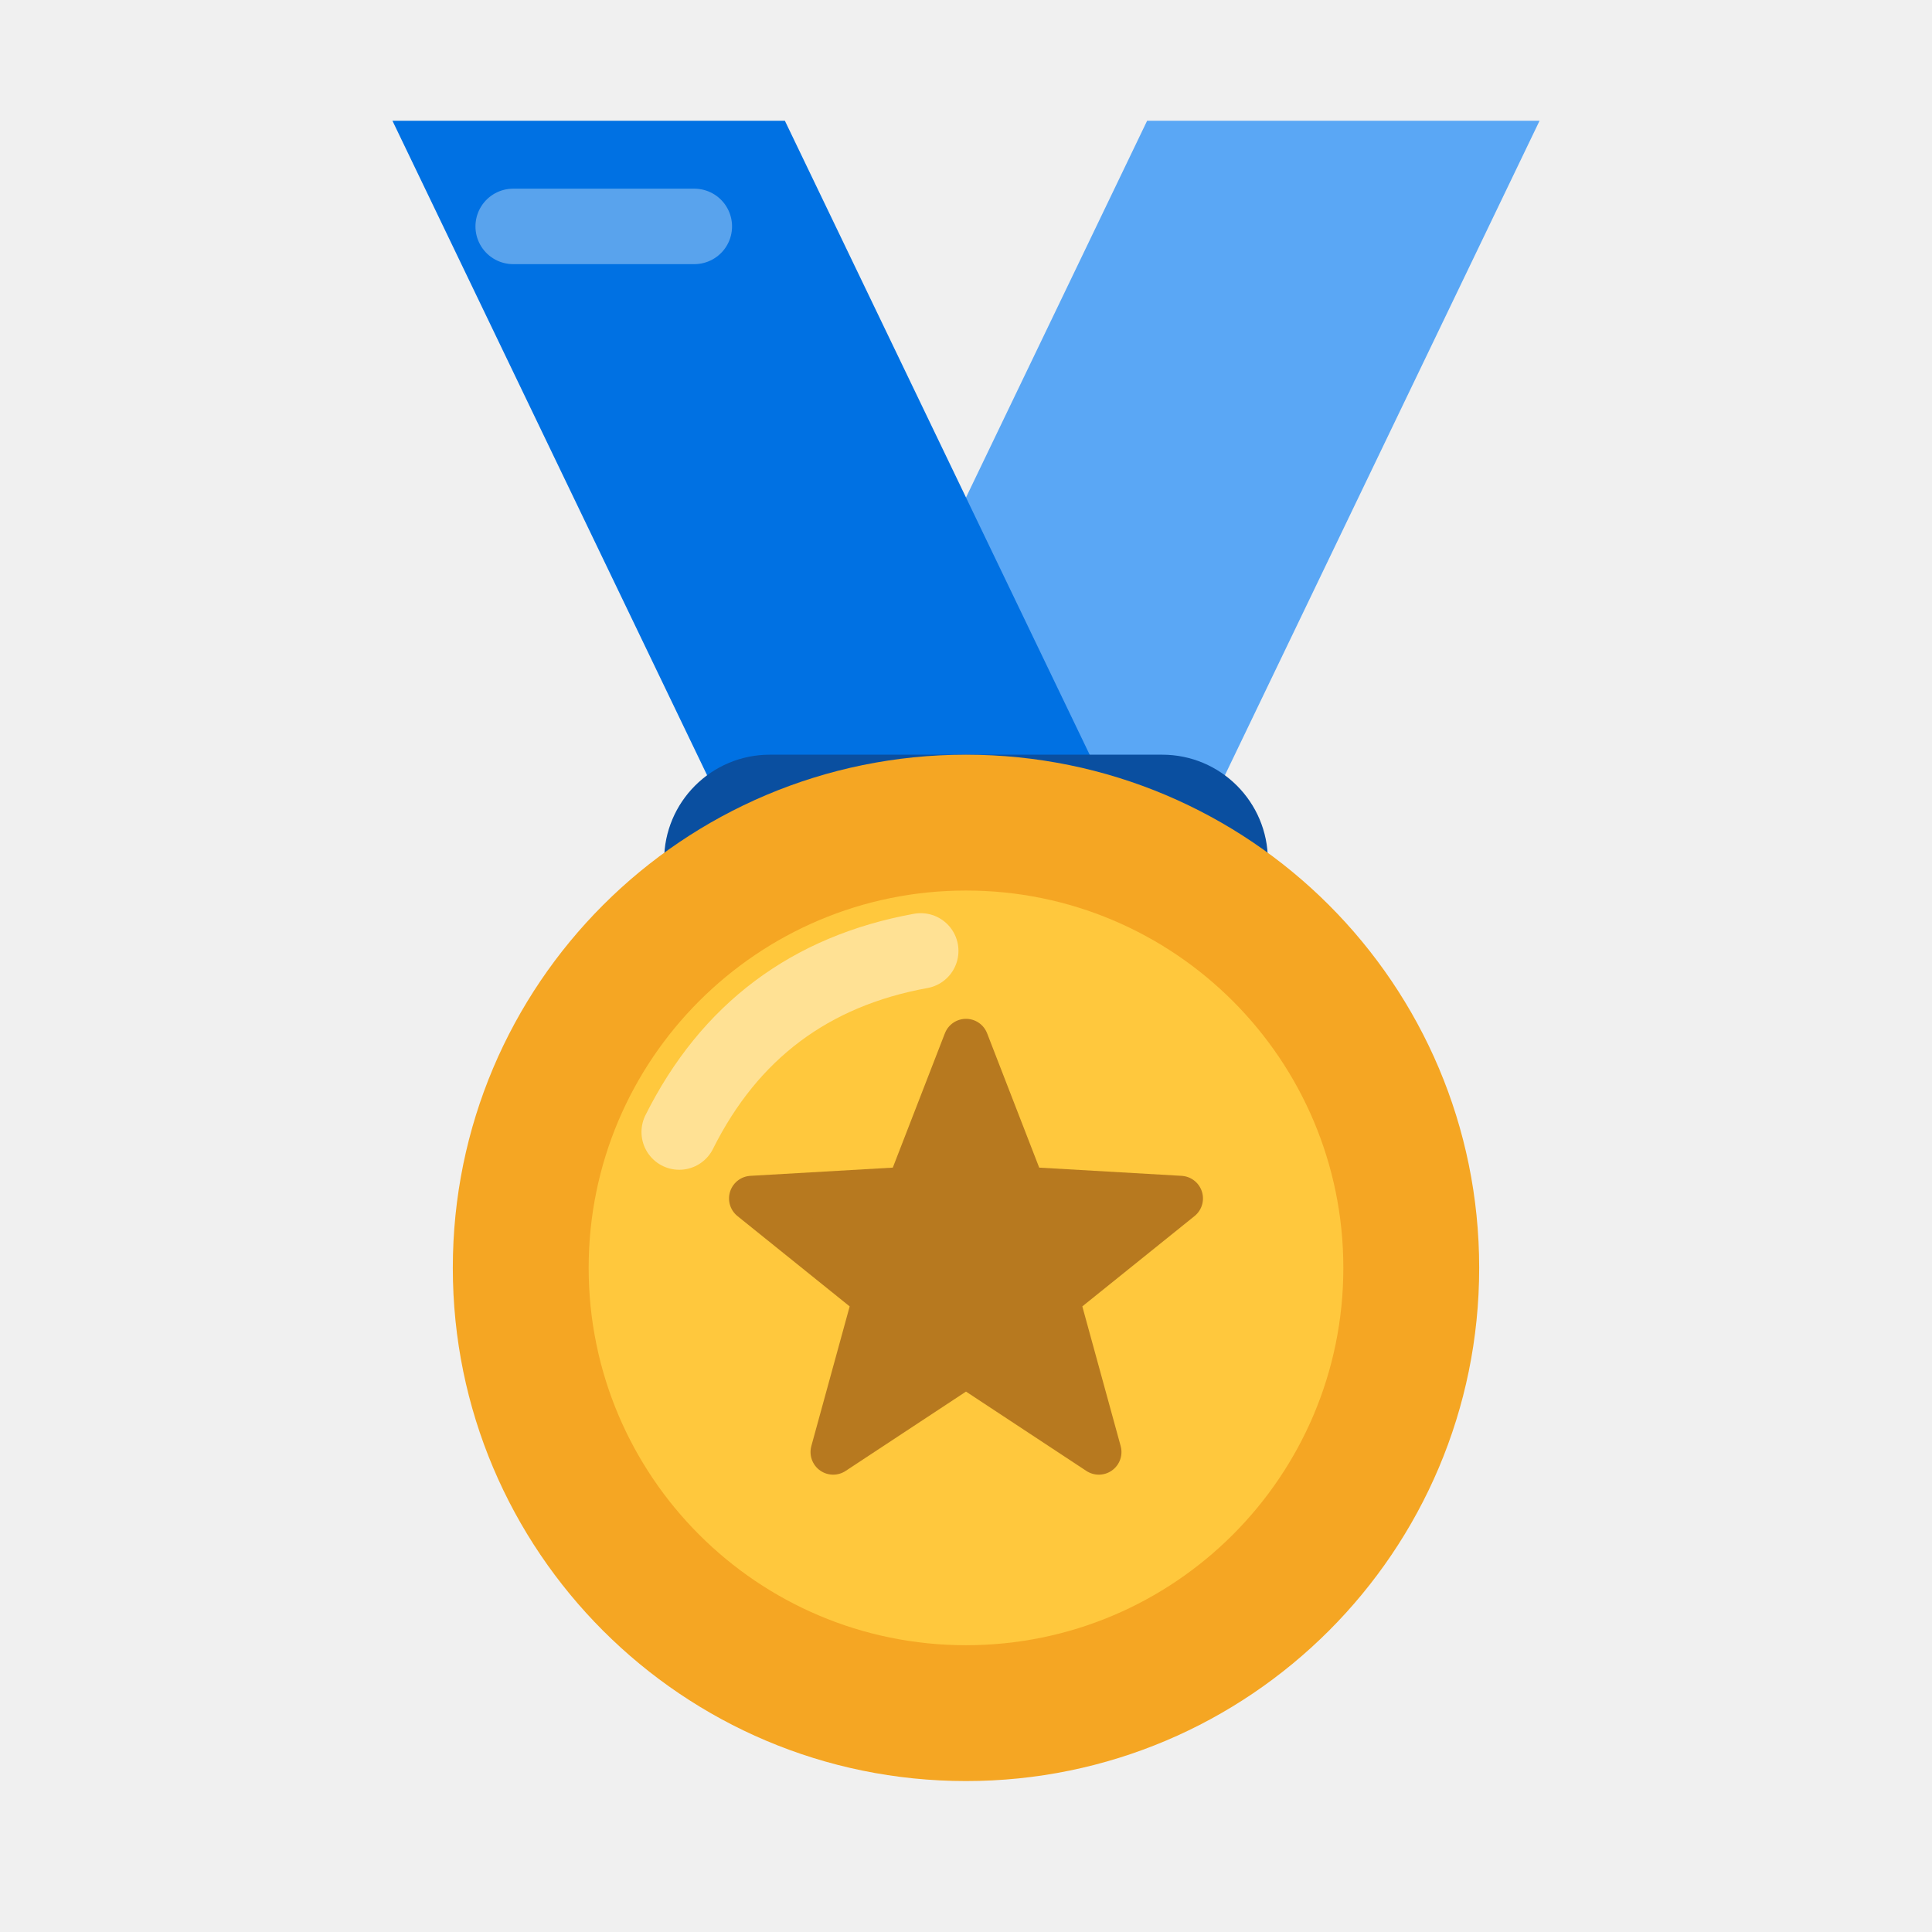
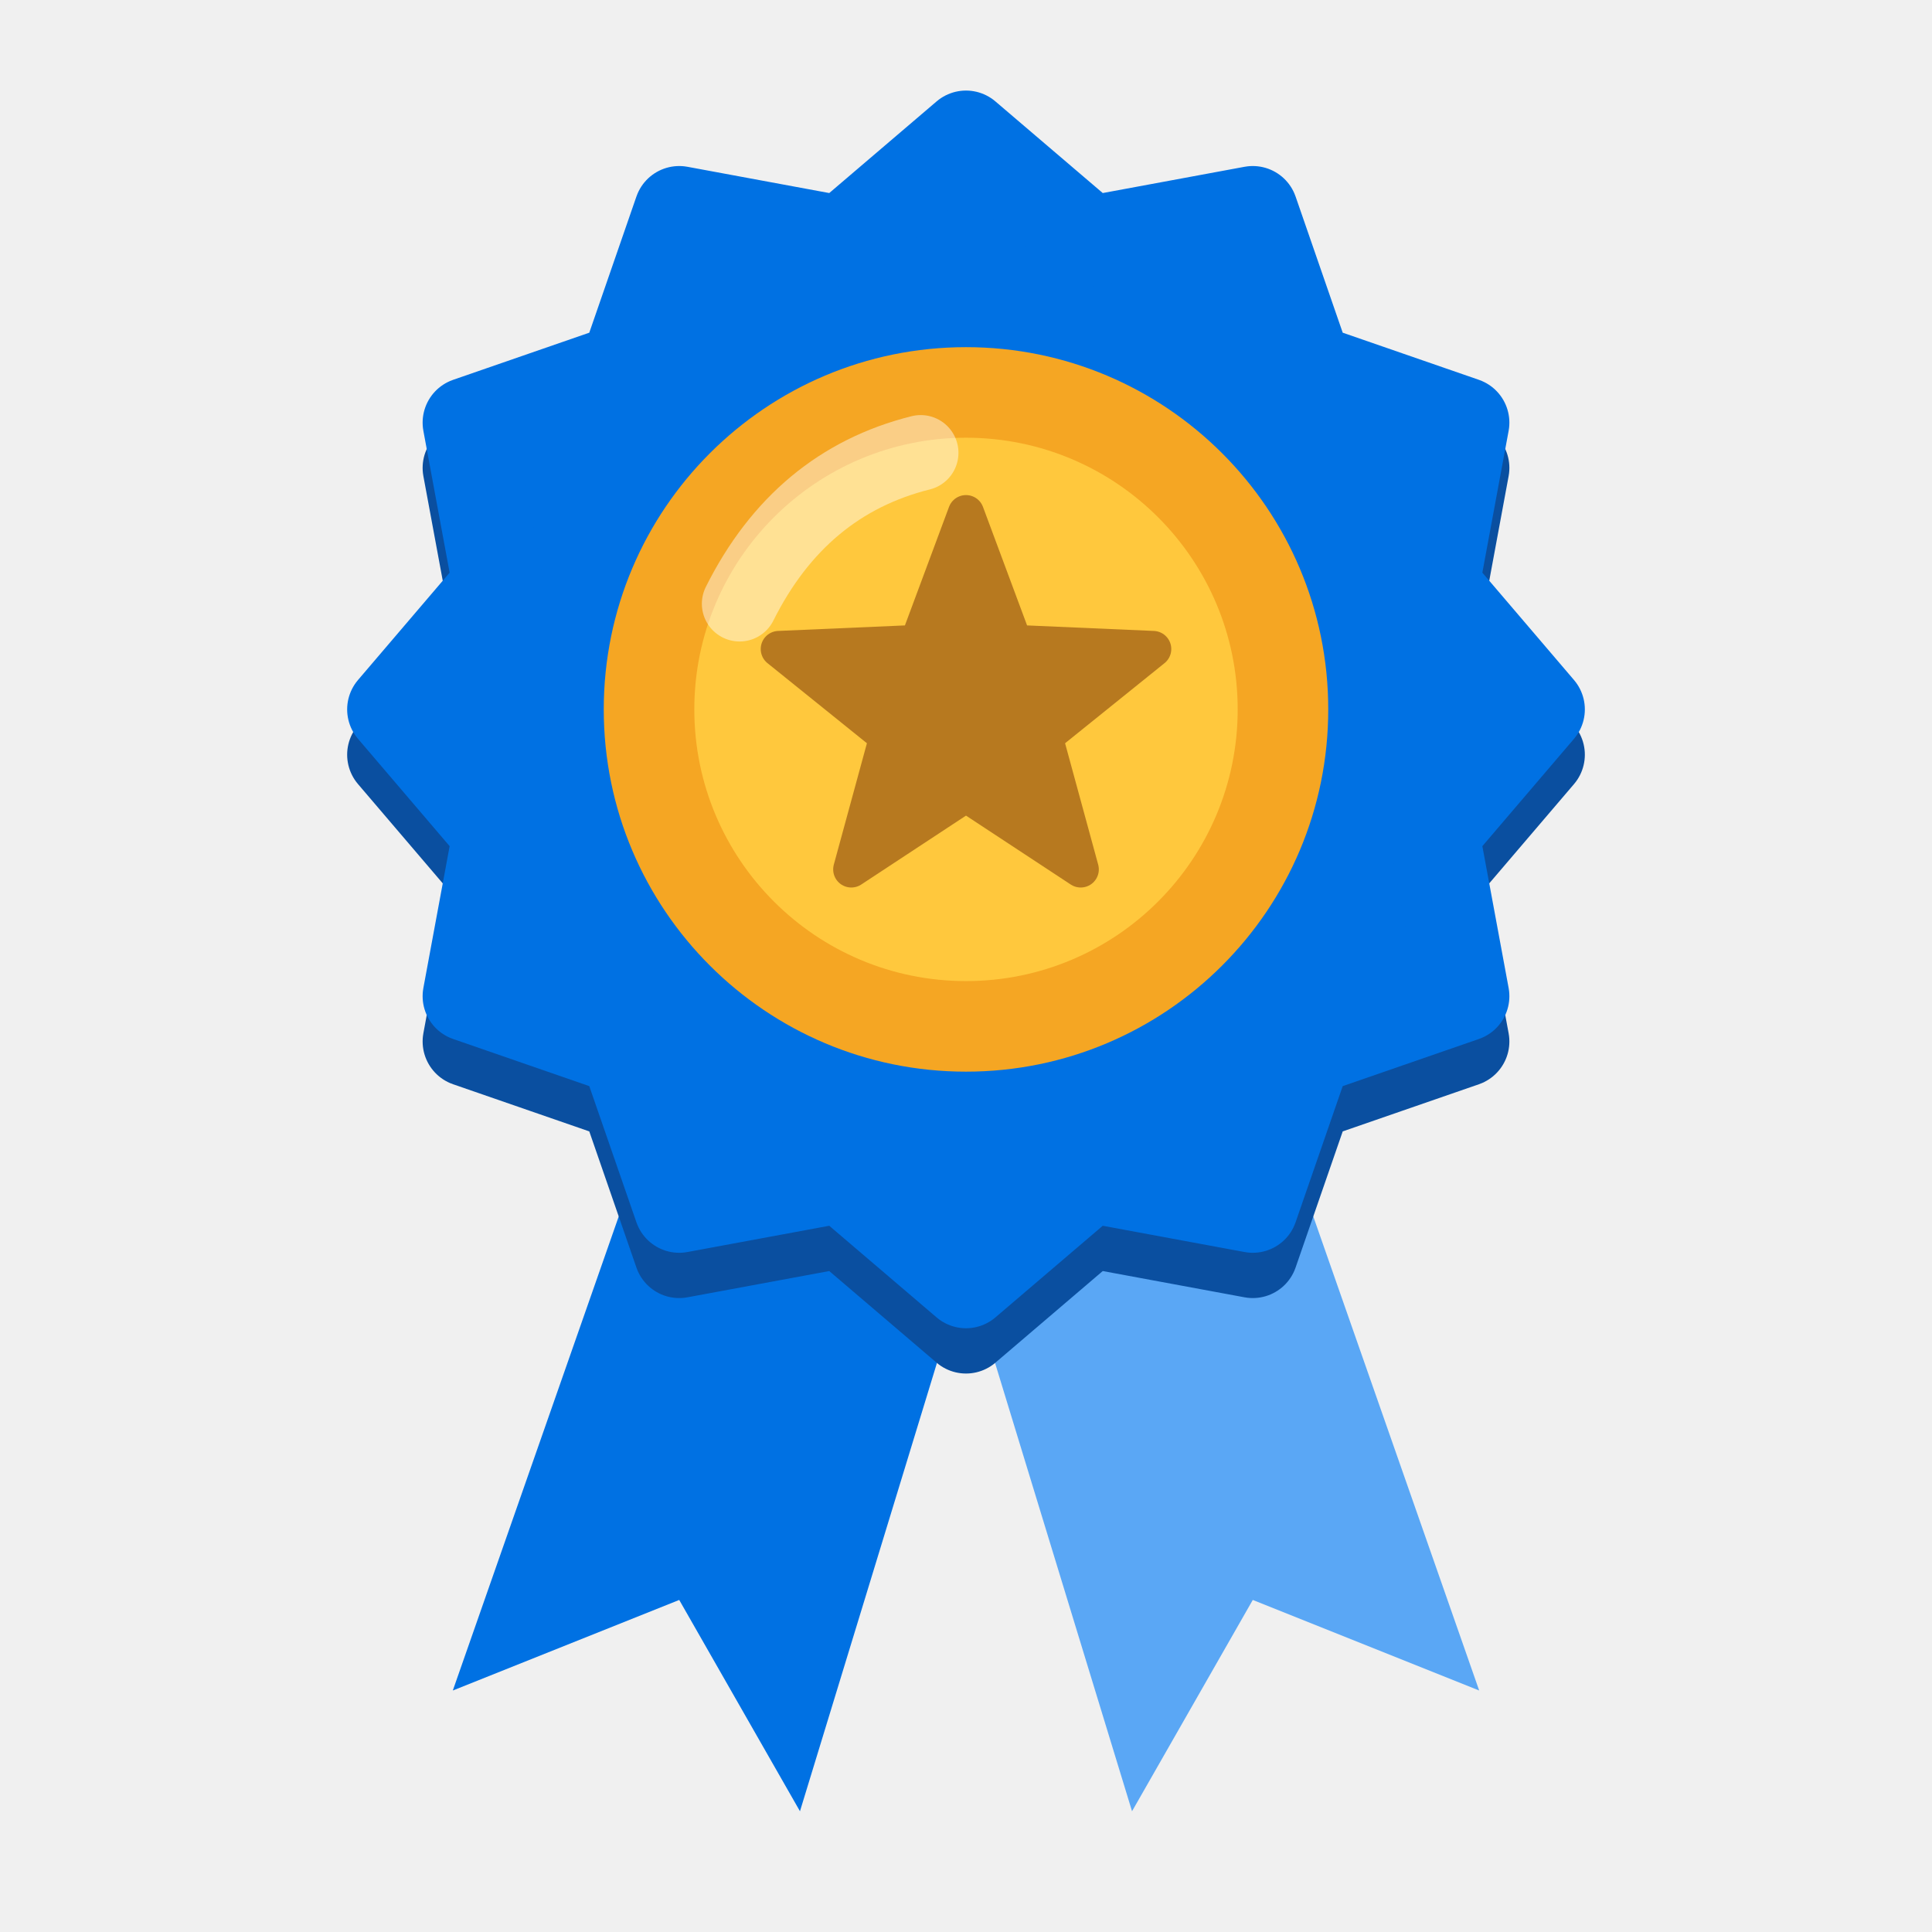
<svg xmlns="http://www.w3.org/2000/svg" viewBox="0 0 64 64" fill="none">
-   <path d="M38 4H51L38.5 30H25.5Z" fill="#5AA7F5" />
-   <path d="M13 4H26L38.5 30H25.5Z" fill="#0071E3" />
-   <path d="M17 7.5H23" stroke="#FFFFFF" stroke-width="2.5" stroke-linecap="round" opacity="0.35" />
-   <rect x="22" y="25" width="20" height="7" rx="3.5" fill="#0A4FA0" />
-   <circle cx="32" cy="42" r="17" fill="#F5A623" />
-   <circle cx="32" cy="42" r="12.5" fill="#FFC83D" />
-   <path d="M22.5 37.5Q25 32.5 30.5 31.5" stroke="#FFFFFF" stroke-width="2.5" stroke-linecap="round" opacity="0.45" />
-   <path d="M32 34.5L33.9 39.4L39.1 39.7L35 43L36.4 48.1L32 45.2L27.6 48.1L29 43L24.9 39.7L30.1 39.4Z" fill="#B7791F" stroke="#B7791F" stroke-width="1.5" stroke-linejoin="round" />
+   <path d="M22 36L15 56L22.5 53L26.5 60L32 42Z" fill="#0071E3" />
+   <path d="M42 36L49 56L41.5 53L37.5 60L32 42Z" fill="#5AA7F5" />
+   <path d="M32.0 6.0L36.1 9.5L41.5 8.5L43.3 13.7L48.5 15.5L47.5 20.9L51.0 25.0L47.5 29.1L48.5 34.5L43.3 36.3L41.5 41.5L36.1 40.5L32.0 44.0L27.9 40.5L22.5 41.5L20.7 36.3L15.5 34.5L16.5 29.1L13.0 25.0L16.5 20.9L15.5 15.5L20.7 13.7L22.5 8.5L27.9 9.5Z" fill="#0A4FA0" stroke="#0A4FA0" stroke-width="3" stroke-linejoin="round" />
+   <path d="M32.0 4.5L36.1 8L41.5 7L43.3 12.2L48.5 14L47.5 19.4L51.0 23.5L47.5 27.6L48.5 33L43.3 34.8L41.5 40L36.1 39L32.0 42.5L27.9 39L22.5 40L20.7 34.8L15.5 33L16.5 27.6L13.0 23.5L16.5 19.4L15.5 14L20.7 12.2L22.5 7L27.9 8Z" fill="#0071E3" stroke="#0071E3" stroke-width="3" stroke-linejoin="round" />
+   <circle cx="32" cy="23.5" r="12" fill="#F5A623" />
+   <circle cx="32" cy="23.5" r="9" fill="#FFC83D" />
+   <path d="M24.5 20Q26.5 16 30.5 15" stroke="#FFFFFF" stroke-width="2.5" stroke-linecap="round" opacity="0.45" />
+   <path d="M32 17L33.6 21.3L38.2 21.5L34.6 24.4L35.8 28.8L32 26.3L28.2 28.8L29.4 24.4L25.8 21.5L30.4 21.3Z" fill="#B7791F" stroke="#B7791F" stroke-width="1.2" stroke-linejoin="round" />
</svg>
